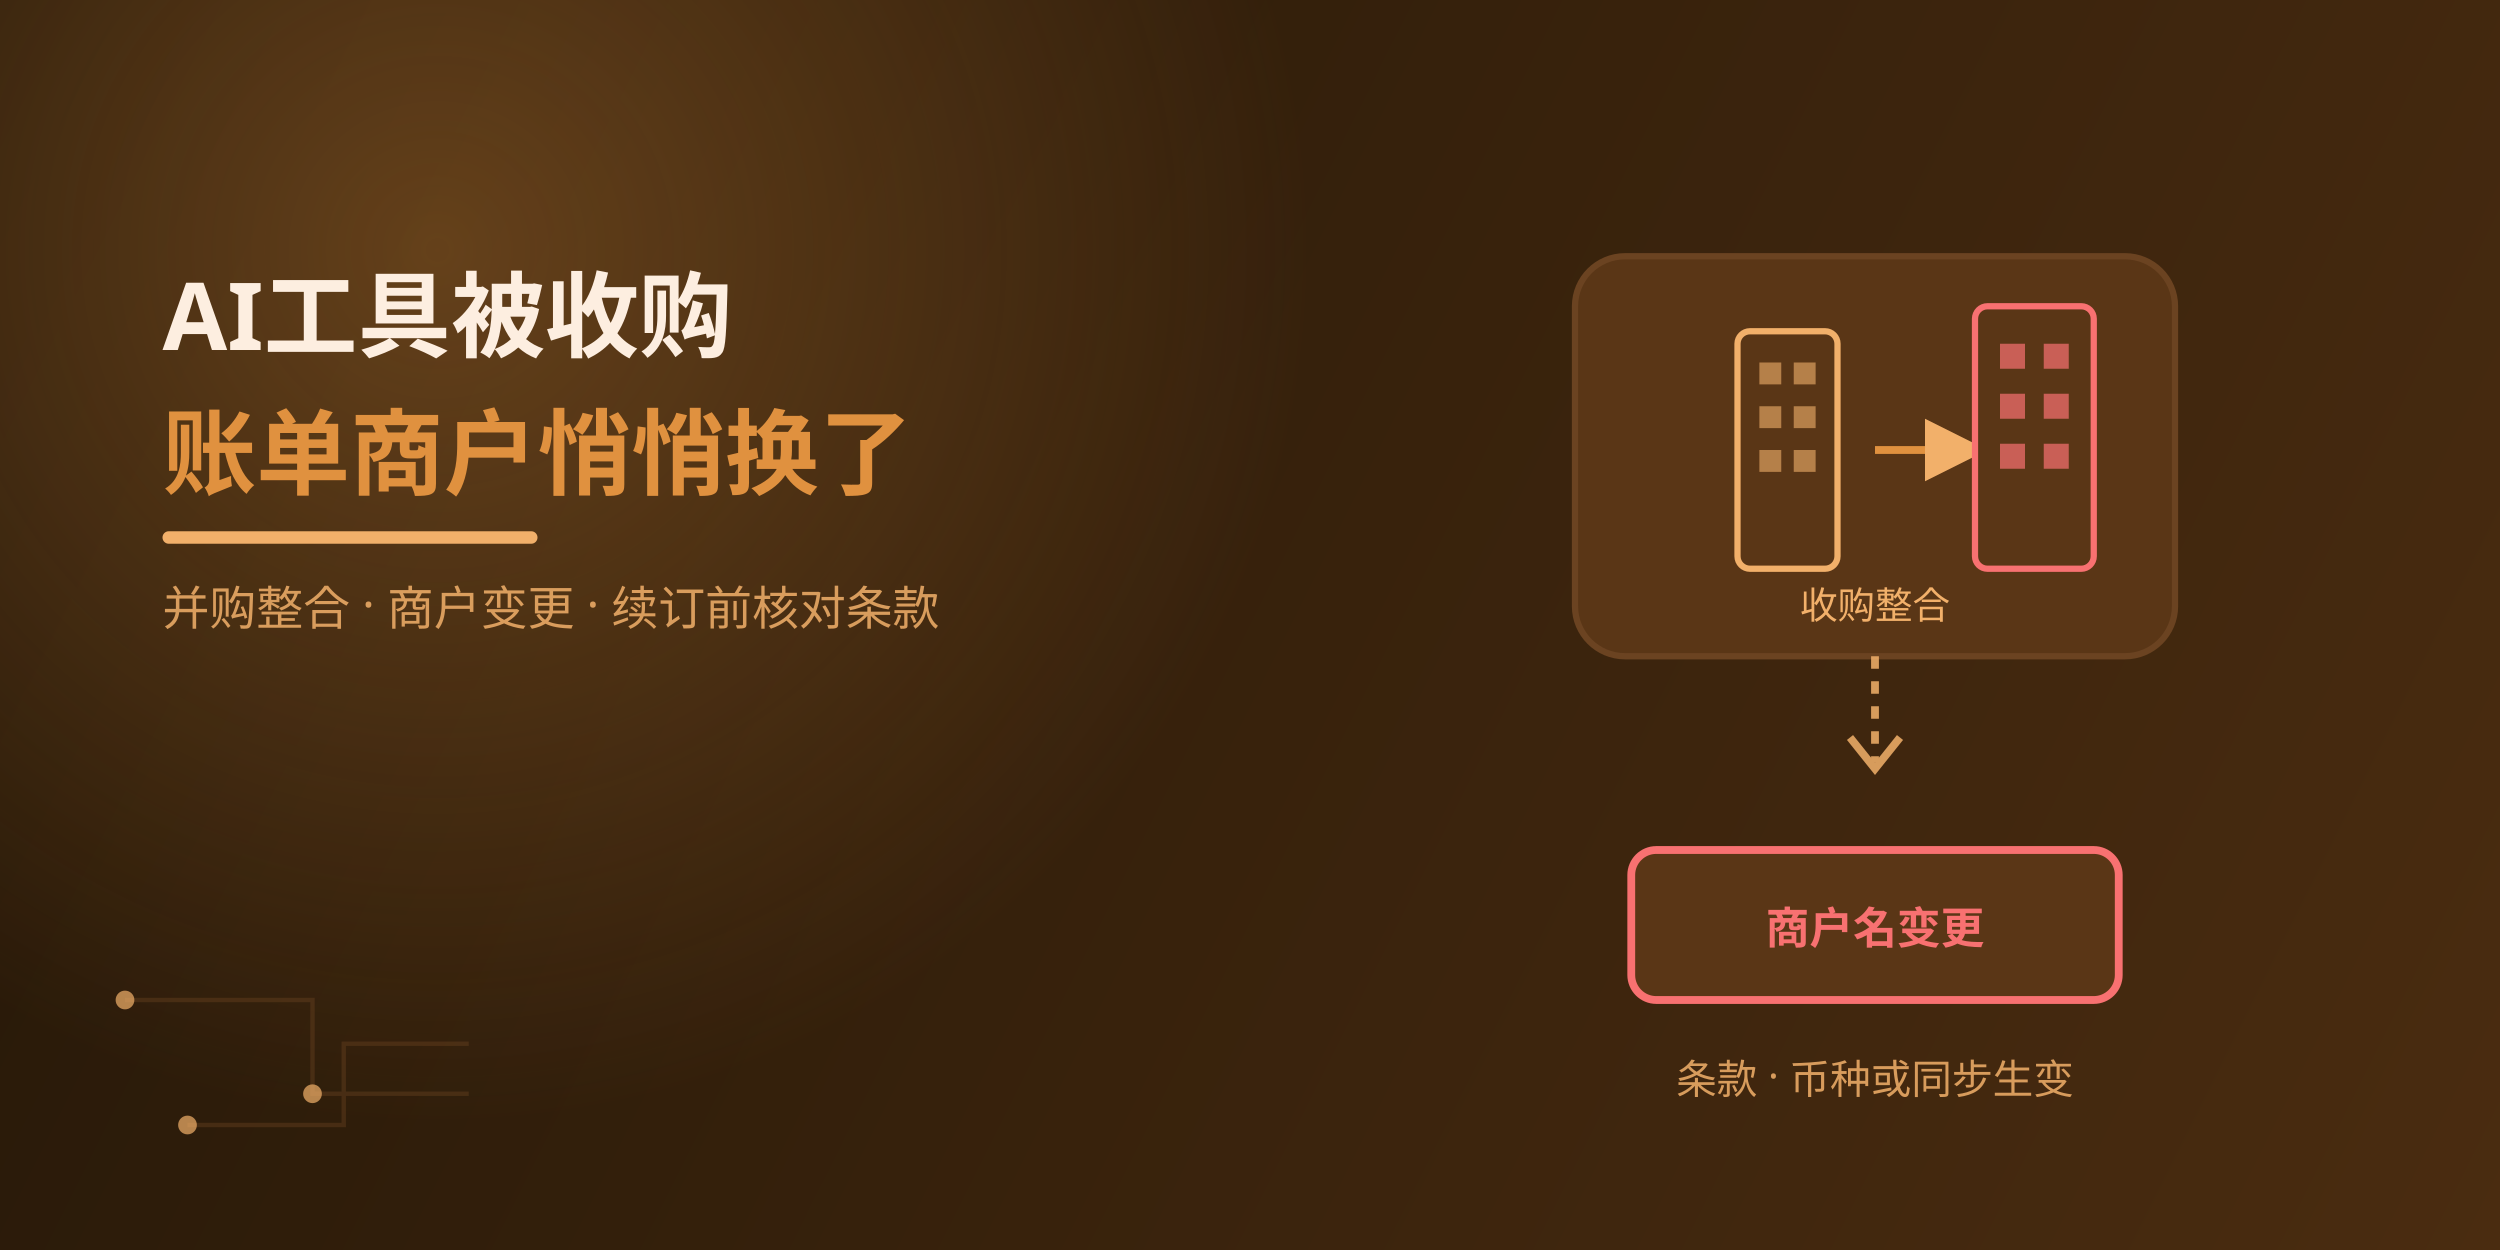
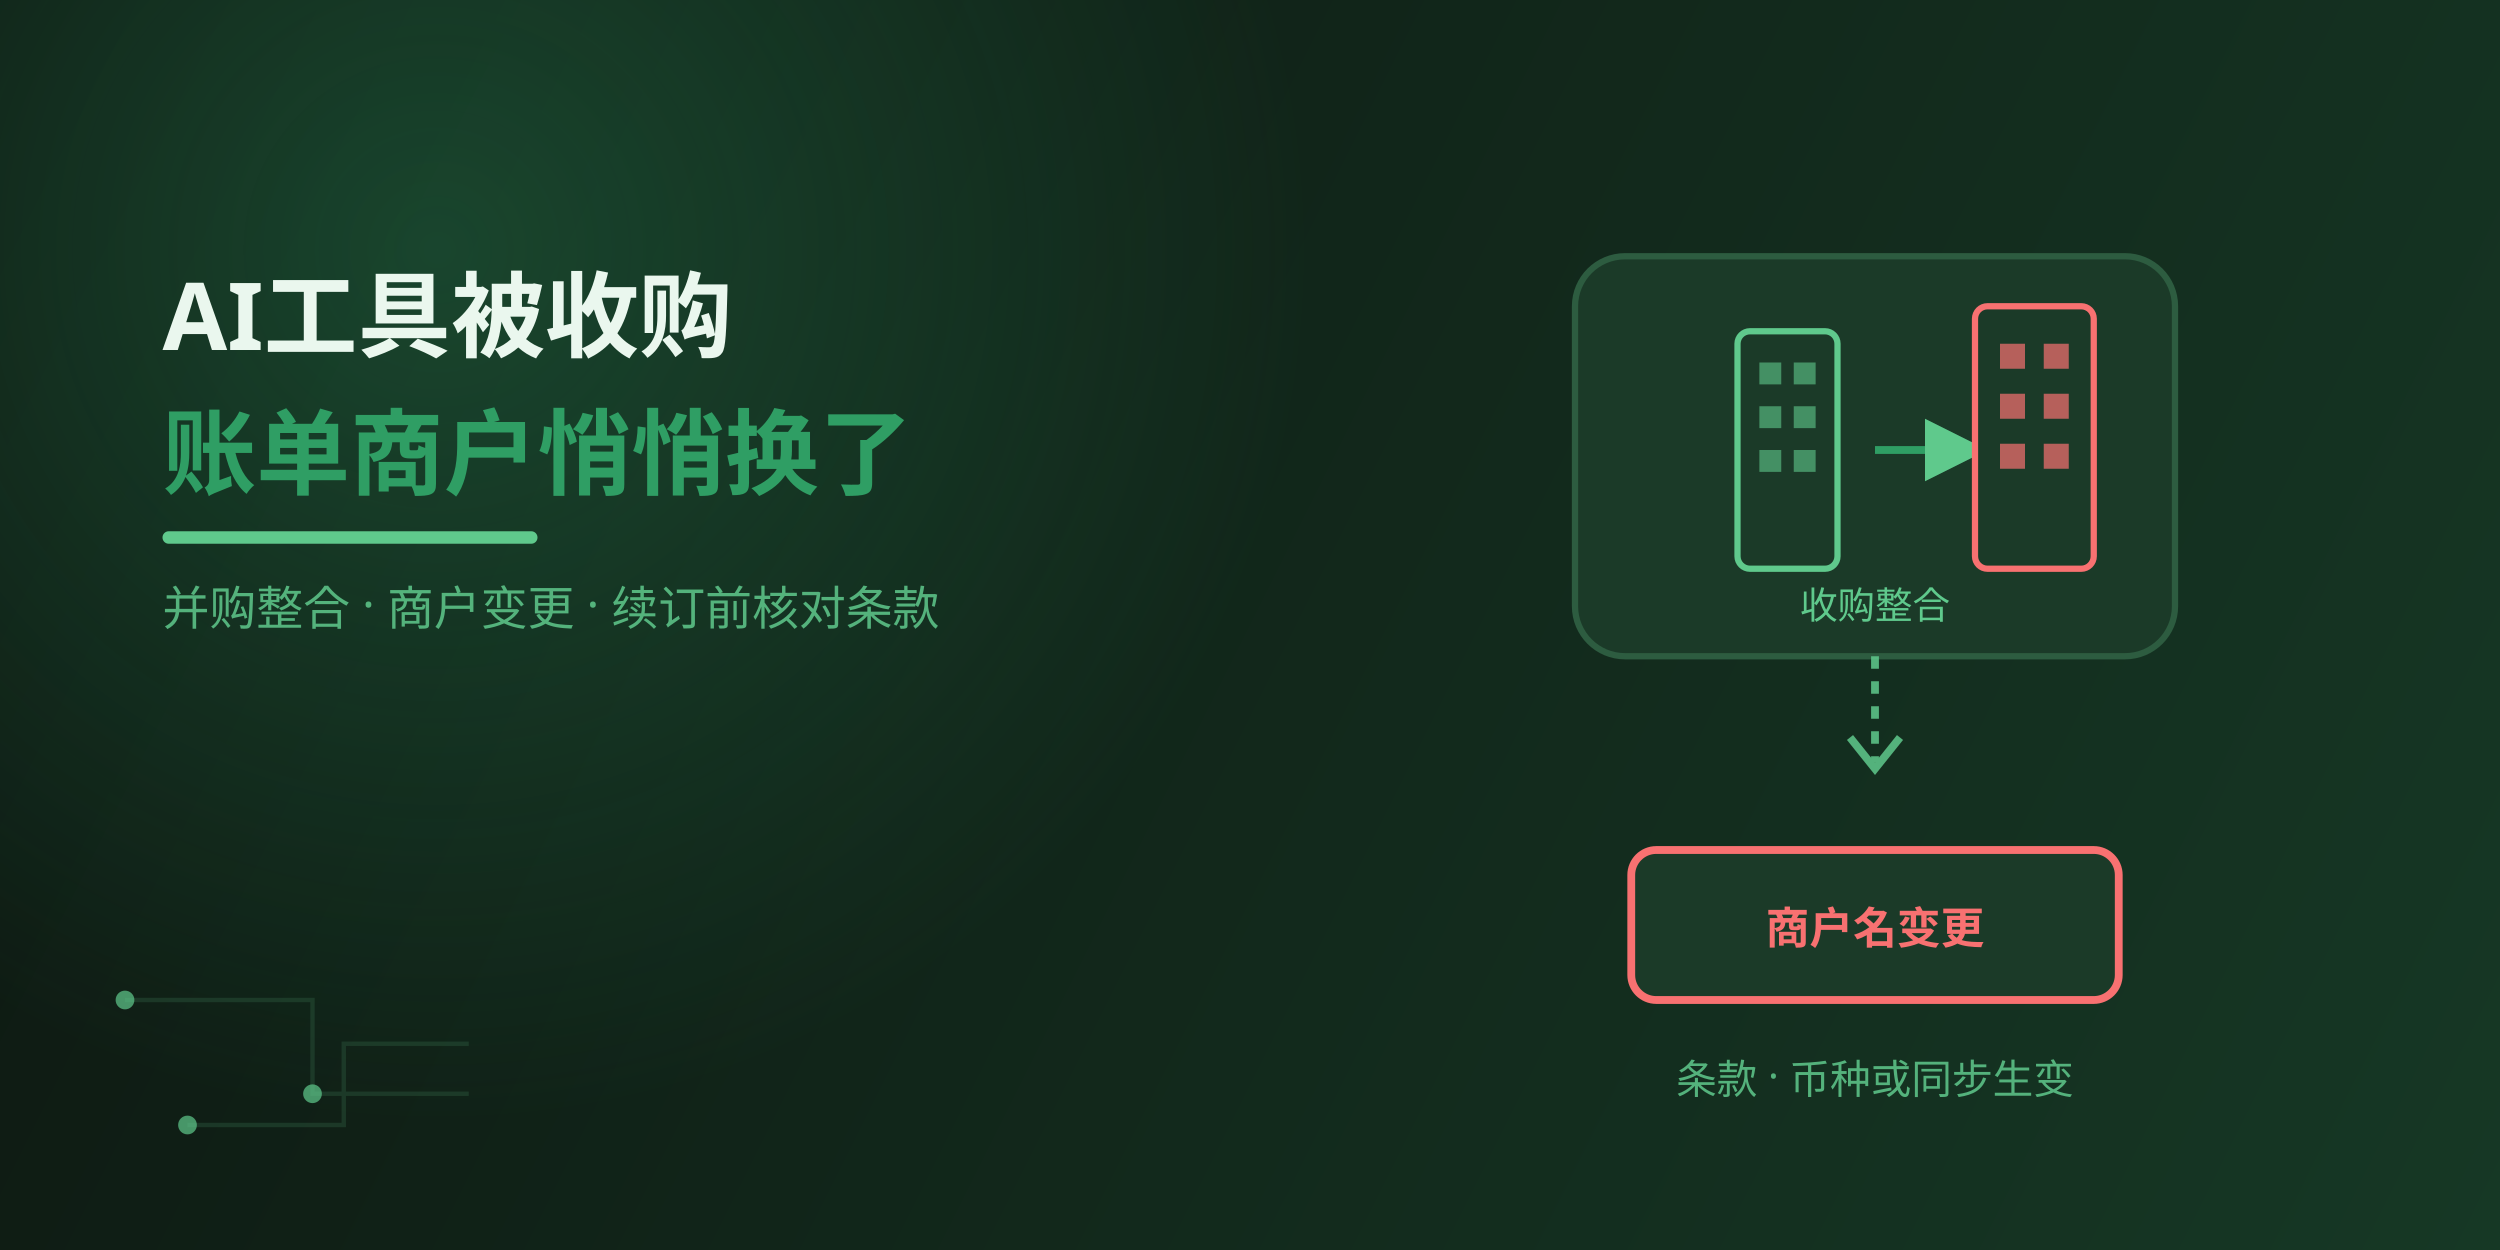
<svg xmlns="http://www.w3.org/2000/svg" viewBox="0 0 800 400" role="img" aria-label="AI工具被收购后账单商户变更封面图">
  <defs>
    <linearGradient id="bgGradAcq" x1="0" y1="0" x2="800" y2="400" gradientUnits="userSpaceOnUse">
-       <stop offset="0" stop-color="#241708" />
-       <stop offset="1" stop-color="#4a2c10" />
+       <stop offset="0" stop-color="#0d1610" />
+       <stop offset="1" stop-color="#163825" />
    </linearGradient>
    <radialGradient id="glowAcq" cx="140" cy="80" r="280" gradientUnits="userSpaceOnUse">
-       <stop offset="0" stop-color="#e0913f" stop-opacity="0.32" />
-       <stop offset="1" stop-color="#e0913f" stop-opacity="0" />
+       <stop offset="0" stop-color="#2f9e64" stop-opacity="0.32" />
+       <stop offset="1" stop-color="#2f9e64" stop-opacity="0" />
    </radialGradient>
    <marker id="arrowAcq" markerWidth="8" markerHeight="8" refX="4" refY="4" orient="auto">
-       <path d="M0 0 L8 4 L0 8 Z" fill="#f2b06a" />
+       <path d="M0 0 L8 4 L0 8 Z" fill="#5fc98c" />
    </marker>
  </defs>
  <rect width="800" height="400" fill="url(#bgGradAcq)" />
  <rect width="800" height="400" fill="url(#glowAcq)" />
-   <g stroke="#6b4321" stroke-width="1.4" opacity="0.4" fill="none">
+   <g stroke="#2d5c40" stroke-width="1.4" opacity="0.4" fill="none">
    <path d="M40 320 h60 v30 h50" />
    <path d="M60 360 h50 v-26 h40" />
  </g>
-   <g fill="#f2b06a" opacity="0.7">
+   <g fill="#5fc98c" opacity="0.7">
    <circle cx="40" cy="320" r="3" />
    <circle cx="100" cy="350" r="3" />
    <circle cx="60" cy="360" r="3" />
  </g>
-   <text x="52" y="112" font-family="'PingFang SC','Microsoft YaHei',sans-serif" font-size="30" font-weight="700" fill="#fdeee0">AI工具被收购</text>
-   <text x="52" y="156" font-family="'PingFang SC','Microsoft YaHei',sans-serif" font-size="30" font-weight="700" fill="#e0913f">账单商户悄悄换了</text>
-   <rect x="52" y="170" width="120" height="4" rx="2" fill="#f2b06a" />
-   <text x="52" y="200" font-family="'PingFang SC','Microsoft YaHei',sans-serif" font-size="15" font-weight="400" fill="#f2b06a" opacity="0.85">并购整合 · 商户变更 · 续订前核对条款</text>
+   <text x="52" y="112" font-family="'PingFang SC','Microsoft YaHei',sans-serif" font-size="30" font-weight="700" fill="#eaf7ee">AI工具被收购</text>
+   <text x="52" y="156" font-family="'PingFang SC','Microsoft YaHei',sans-serif" font-size="30" font-weight="700" fill="#2f9e64">账单商户悄悄换了</text>
+   <rect x="52" y="170" width="120" height="4" rx="2" fill="#5fc98c" />
+   <text x="52" y="200" font-family="'PingFang SC','Microsoft YaHei',sans-serif" font-size="15" font-weight="400" fill="#5fc98c" opacity="0.85">并购整合 · 商户变更 · 续订前核对条款</text>
  <g transform="translate(600,146)">
-     <rect x="-96" y="-64" width="192" height="128" rx="16" fill="#5a3616" stroke="#6b4321" stroke-width="2" />
+     <rect x="-96" y="-64" width="192" height="128" rx="16" fill="#1b3a28" stroke="#2d5c40" stroke-width="2" />
    <g transform="translate(-28,-2)">
-       <rect x="-16" y="-38" width="32" height="76" rx="4" fill="#5a3616" stroke="#f2b06a" stroke-width="2" />
-       <rect x="-9" y="-28" width="7" height="7" fill="#f2b06a" opacity="0.6" />
-       <rect x="2" y="-28" width="7" height="7" fill="#f2b06a" opacity="0.6" />
-       <rect x="-9" y="-14" width="7" height="7" fill="#f2b06a" opacity="0.6" />
-       <rect x="2" y="-14" width="7" height="7" fill="#f2b06a" opacity="0.6" />
-       <rect x="-9" y="0" width="7" height="7" fill="#f2b06a" opacity="0.6" />
-       <rect x="2" y="0" width="7" height="7" fill="#f2b06a" opacity="0.6" />
+       <rect x="-16" y="-38" width="32" height="76" rx="4" fill="#1b3a28" stroke="#5fc98c" stroke-width="2" />
+       <rect x="-9" y="-28" width="7" height="7" fill="#5fc98c" opacity="0.6" />
+       <rect x="2" y="-28" width="7" height="7" fill="#5fc98c" opacity="0.6" />
+       <rect x="-9" y="-14" width="7" height="7" fill="#5fc98c" opacity="0.6" />
+       <rect x="2" y="-14" width="7" height="7" fill="#5fc98c" opacity="0.6" />
+       <rect x="-9" y="0" width="7" height="7" fill="#5fc98c" opacity="0.6" />
+       <rect x="2" y="0" width="7" height="7" fill="#5fc98c" opacity="0.6" />
    </g>
-     <path d="M0 -2 h26" stroke="#e0913f" stroke-width="2.5" marker-end="url(#arrowAcq)" />
+     <path d="M0 -2 h26" stroke="#2f9e64" stroke-width="2.5" marker-end="url(#arrowAcq)" />
    <g transform="translate(50,-2)">
-       <rect x="-18" y="-46" width="38" height="84" rx="4" fill="#5a3616" stroke="#f87171" stroke-width="2" />
+       <rect x="-18" y="-46" width="38" height="84" rx="4" fill="#1b3a28" stroke="#f87171" stroke-width="2" />
      <rect x="-10" y="-34" width="8" height="8" fill="#f87171" opacity="0.7" />
      <rect x="4" y="-34" width="8" height="8" fill="#f87171" opacity="0.7" />
      <rect x="-10" y="-18" width="8" height="8" fill="#f87171" opacity="0.7" />
      <rect x="4" y="-18" width="8" height="8" fill="#f87171" opacity="0.7" />
      <rect x="-10" y="-2" width="8" height="8" fill="#f87171" opacity="0.7" />
      <rect x="4" y="-2" width="8" height="8" fill="#f87171" opacity="0.7" />
    </g>
-     <text x="0" y="52" text-anchor="middle" font-family="'PingFang SC','Microsoft YaHei',sans-serif" font-size="12" fill="#f2b06a">收购整合</text>
+     <text x="0" y="52" text-anchor="middle" font-family="'PingFang SC','Microsoft YaHei',sans-serif" font-size="12" fill="#5fc98c">收购整合</text>
  </g>
-   <g stroke="#f2b06a" stroke-width="2.5" fill="none" opacity="0.85">
+   <g stroke="#5fc98c" stroke-width="2.5" fill="none" opacity="0.85">
    <path d="M600 210 v34" stroke-dasharray="4 4" />
    <path d="M592 236 l8 10 l8 -10" fill="none" />
  </g>
  <g transform="translate(600,296)">
-     <rect x="-78" y="-24" width="156" height="48" rx="8" fill="#5a3616" stroke="#f87171" stroke-width="2.5" />
+     <rect x="-78" y="-24" width="156" height="48" rx="8" fill="#1b3a28" stroke="#f87171" stroke-width="2.5" />
    <text x="0" y="6" text-anchor="middle" font-family="'PingFang SC','Microsoft YaHei',sans-serif" font-size="14" fill="#f87171" font-weight="700">商户名变更</text>
  </g>
-   <text x="600" y="350" text-anchor="middle" font-family="'PingFang SC','Microsoft YaHei',sans-serif" font-size="13" fill="#f2b06a" opacity="0.85">条款 · 币种或同步生变</text>
+   <text x="600" y="350" text-anchor="middle" font-family="'PingFang SC','Microsoft YaHei',sans-serif" font-size="13" fill="#5fc98c" opacity="0.85">条款 · 币种或同步生变</text>
</svg>
